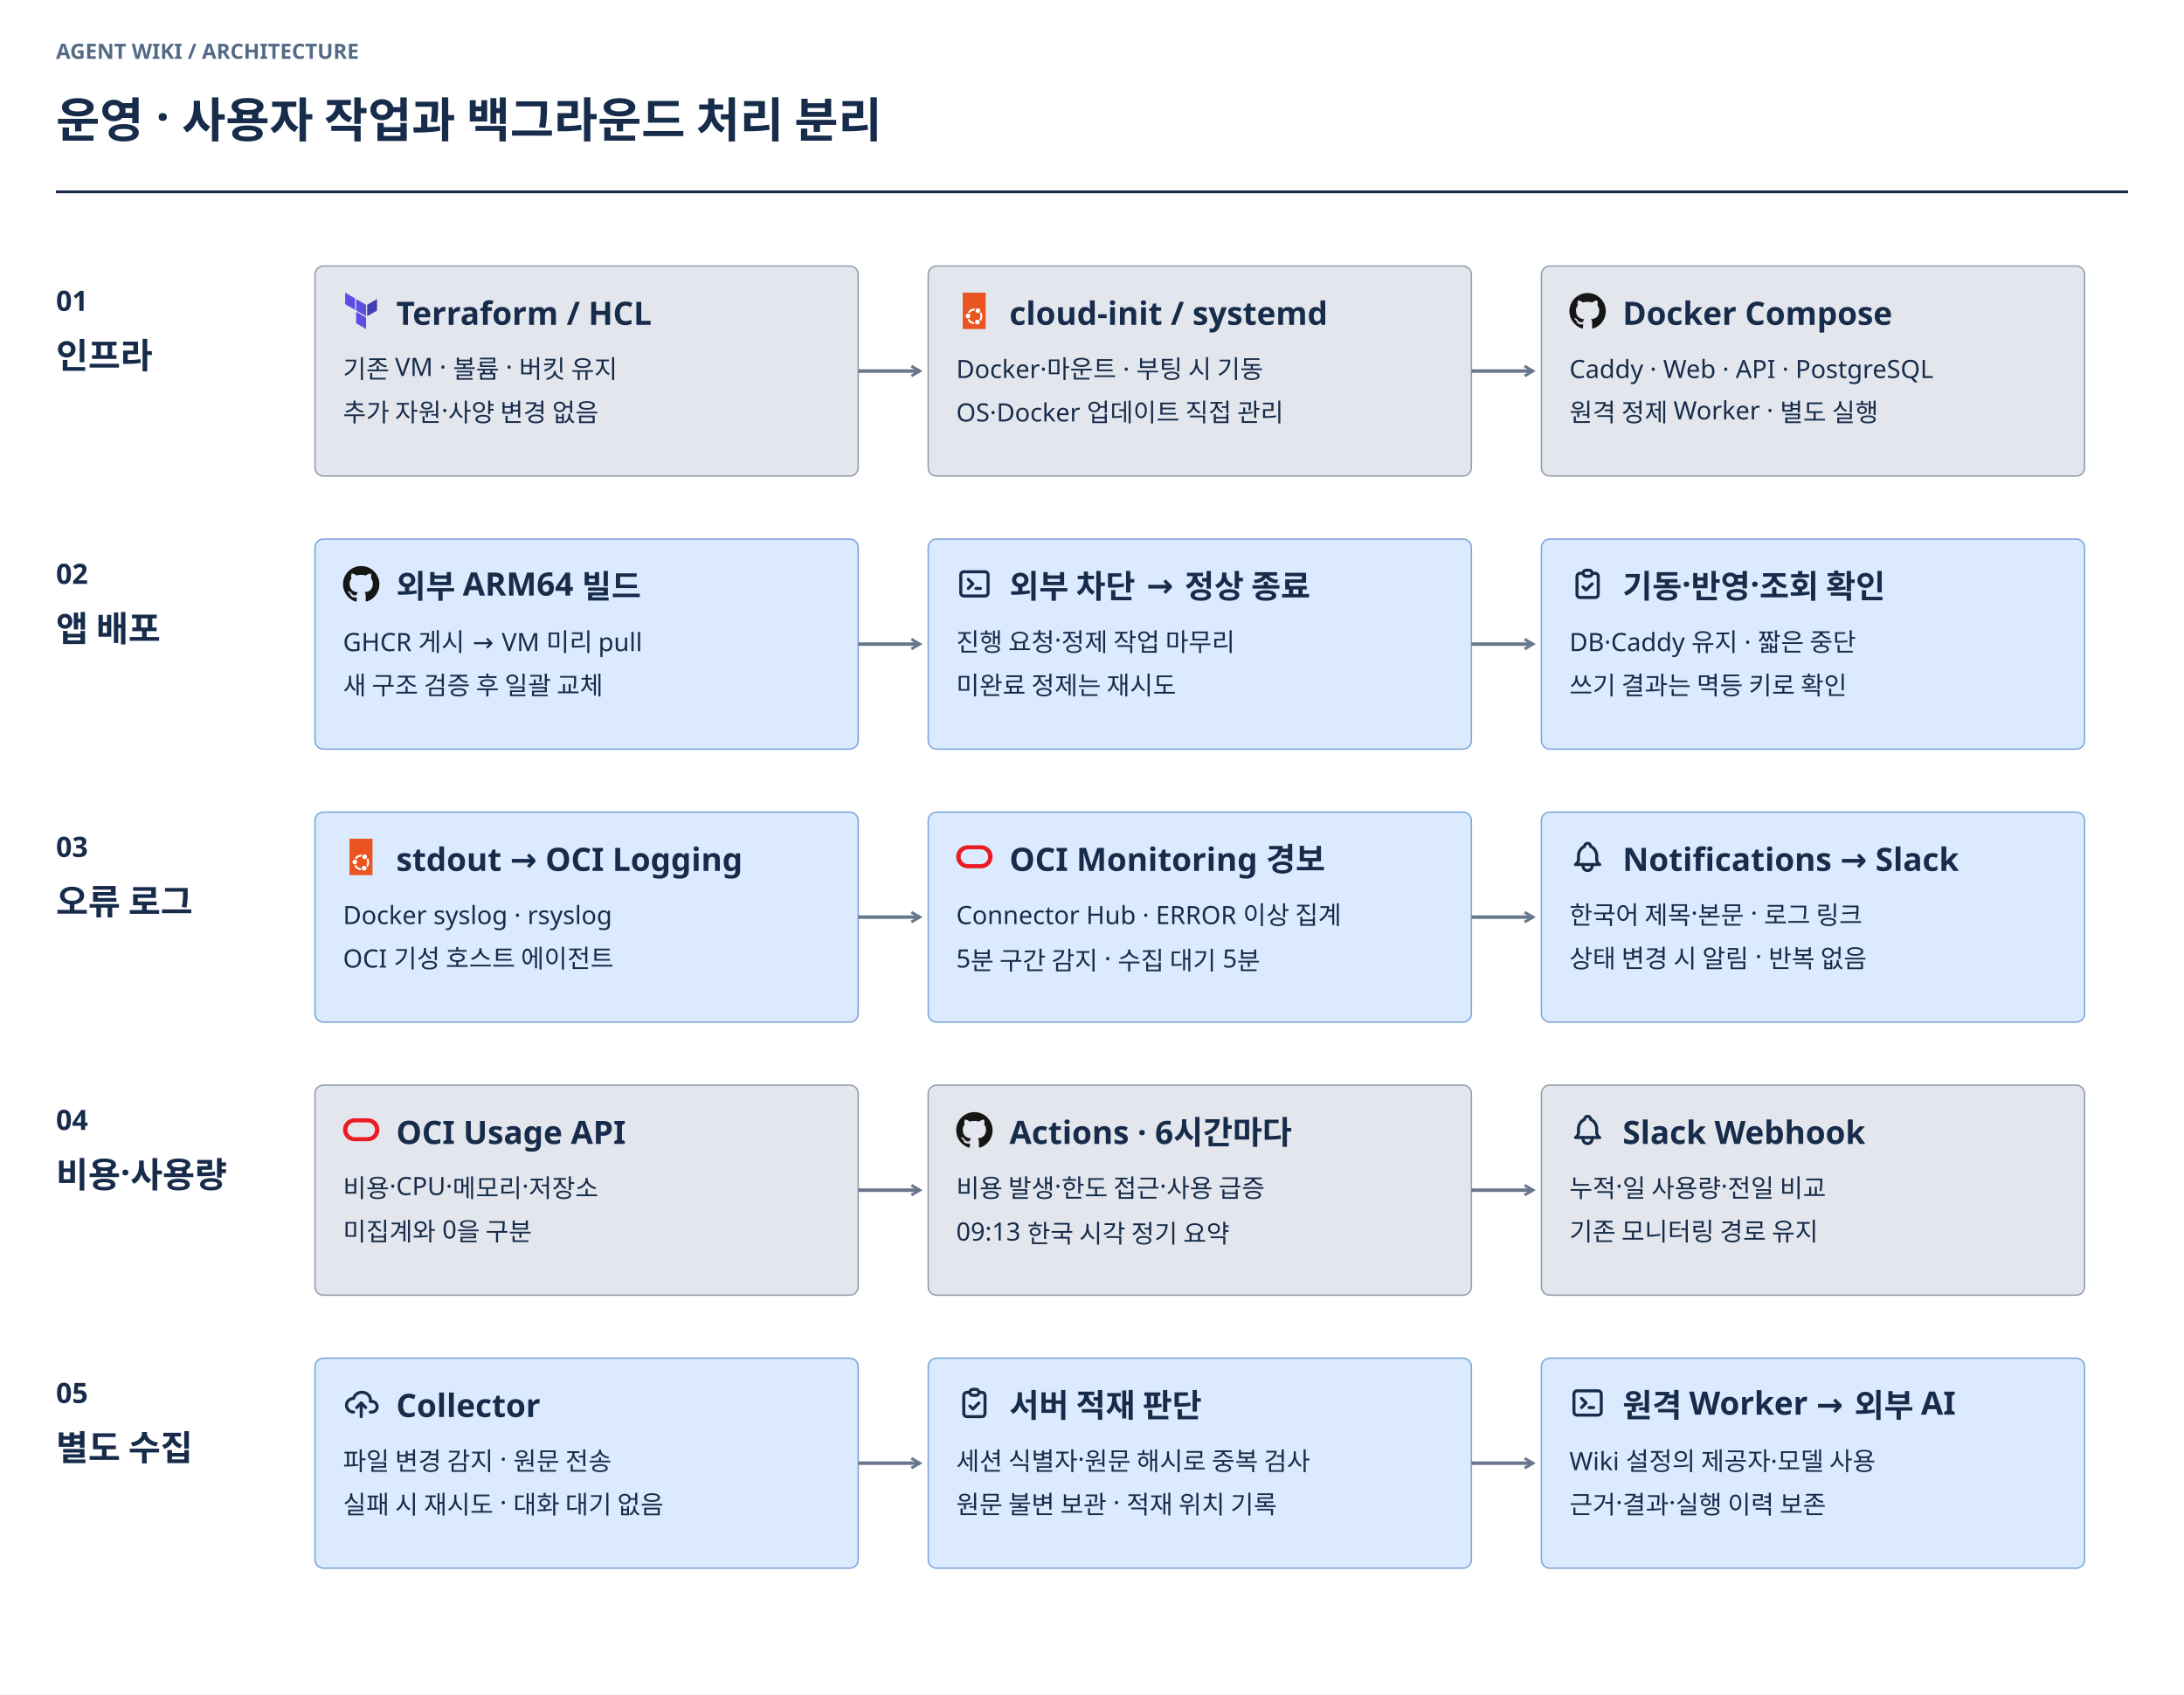
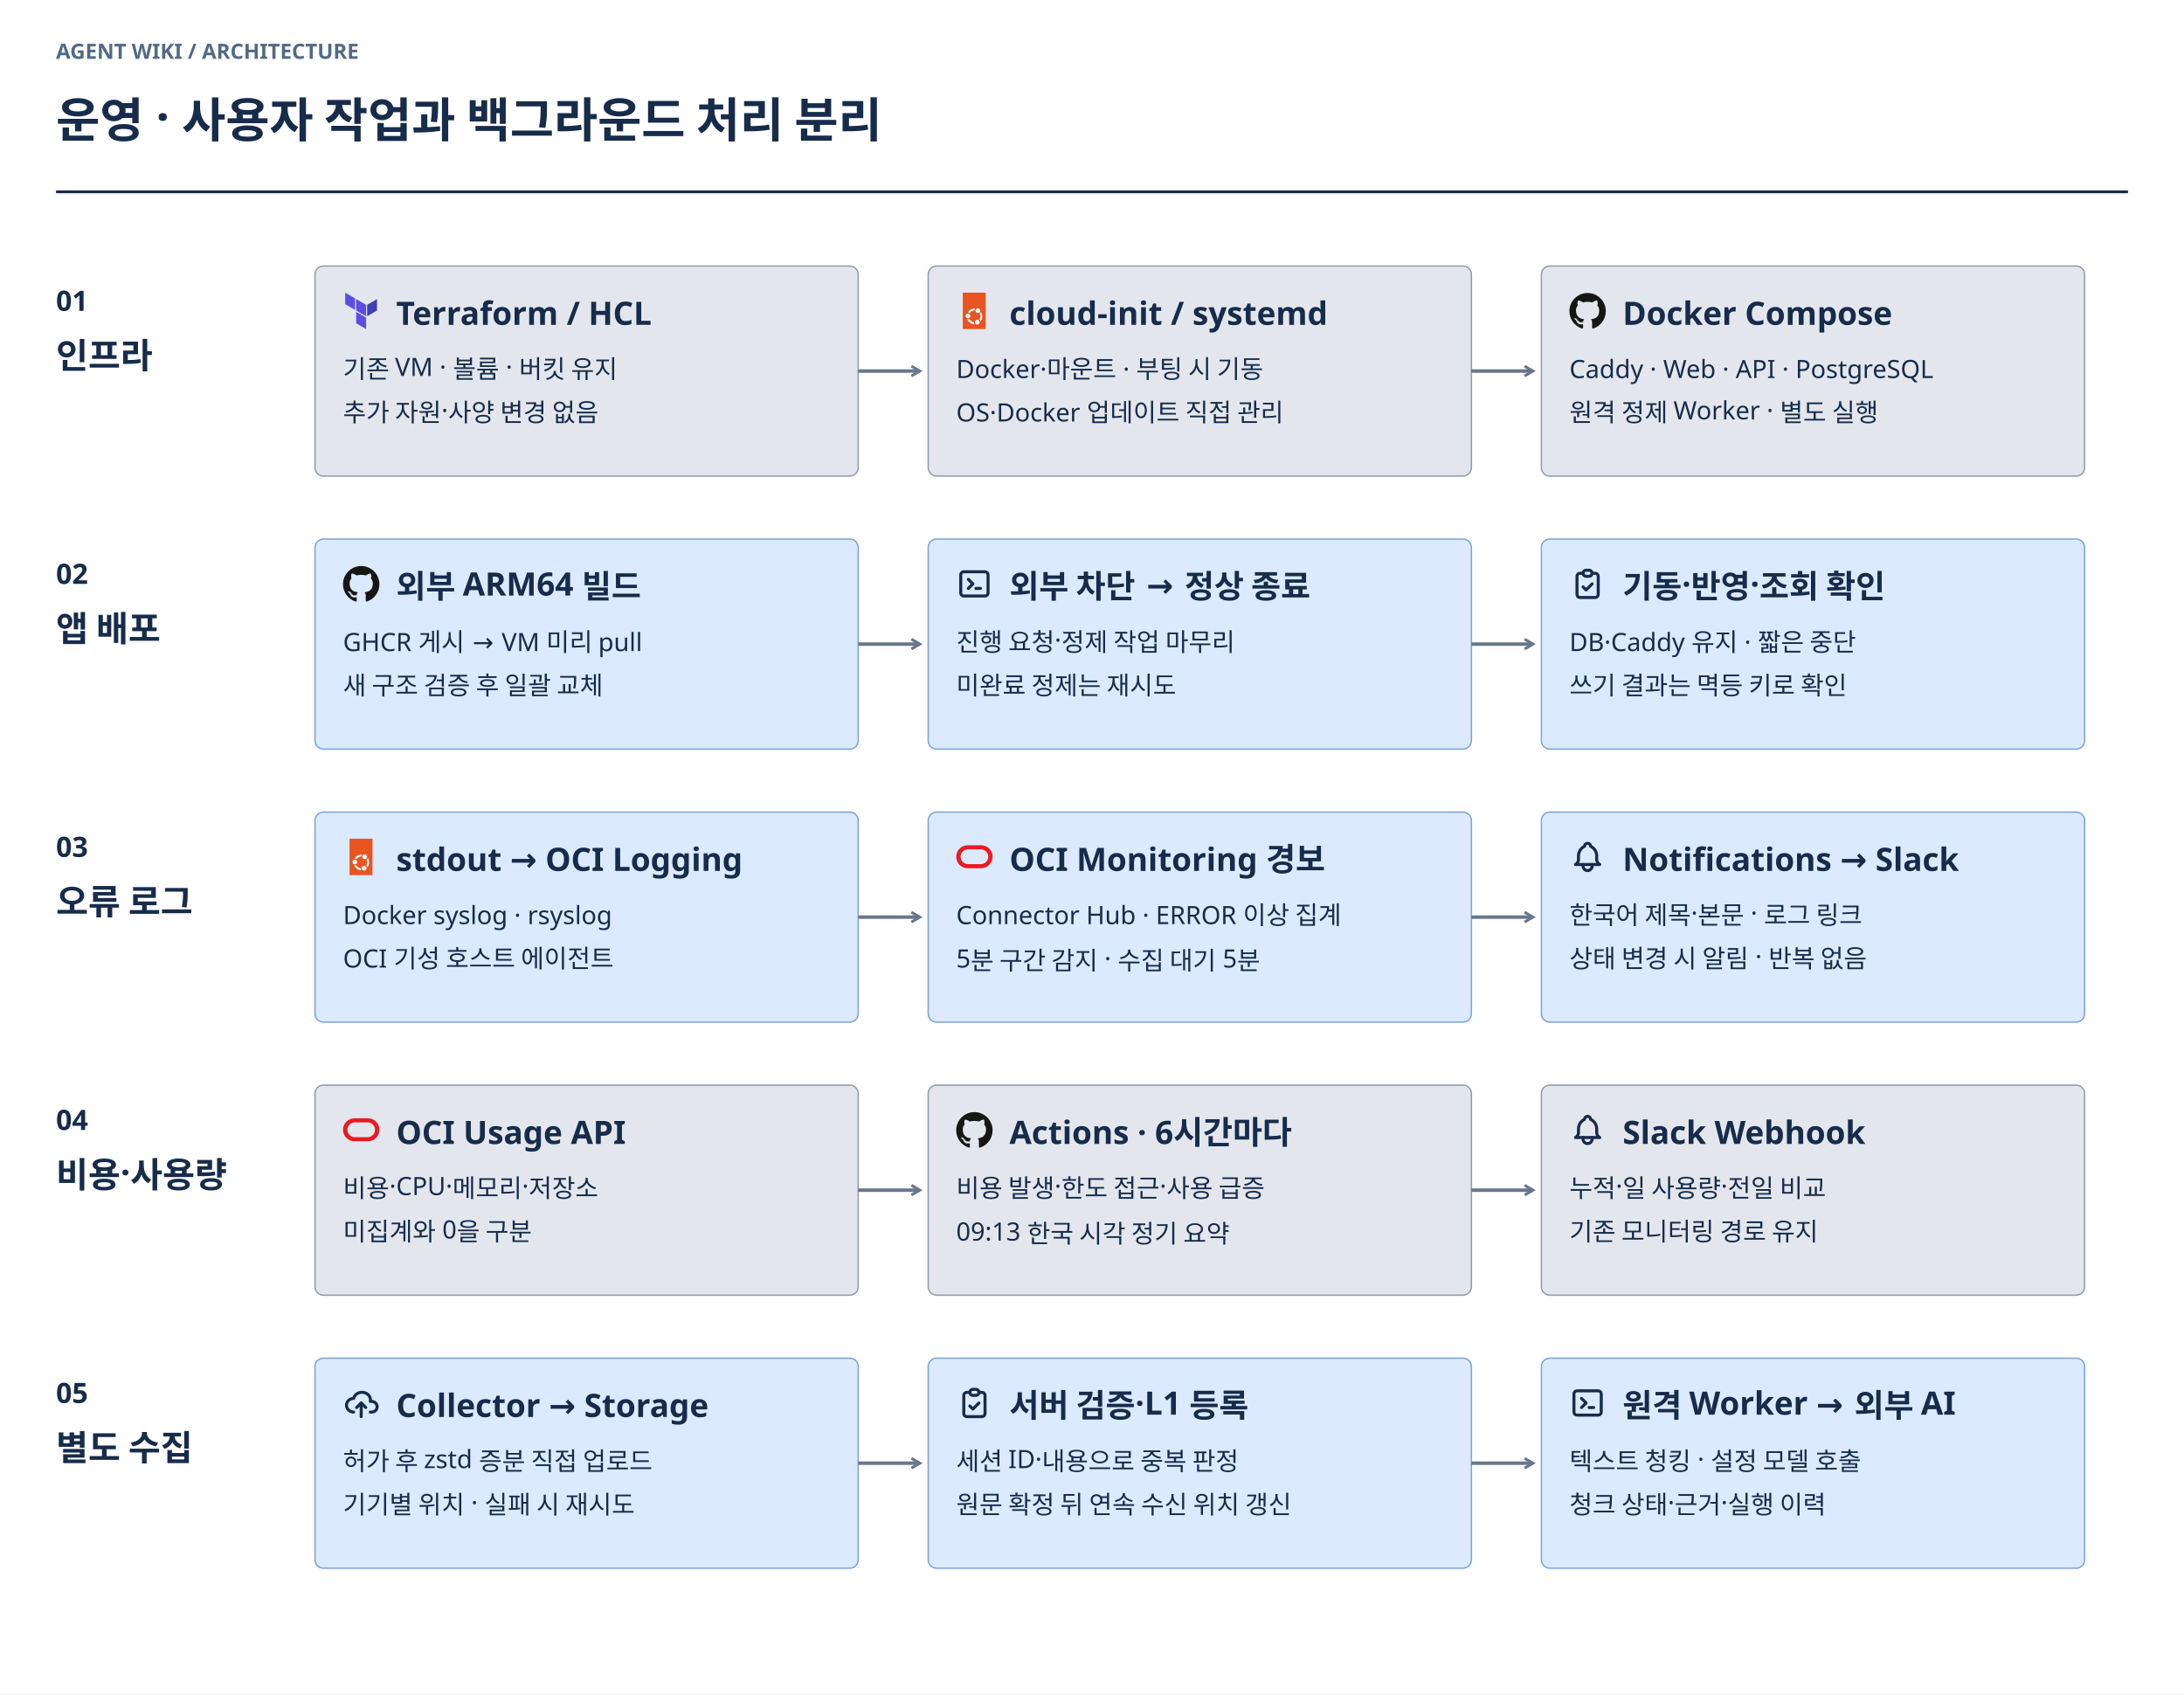
<svg xmlns="http://www.w3.org/2000/svg" width="1560" height="1210" viewBox="0 0 1560 1210" role="img" aria-labelledby="title desc">
  <defs>
    <marker id="arrow-ingest" markerWidth="9" markerHeight="9" refX="7" refY="4.5" orient="auto-start-reverse" markerUnits="userSpaceOnUse">
      <path d="M1 1 L7 4.5 L1 8" fill="none" stroke="#B35C00" stroke-width="2" />
    </marker>
    <marker id="arrow-query" markerWidth="9" markerHeight="9" refX="7" refY="4.5" orient="auto-start-reverse" markerUnits="userSpaceOnUse">
      <path d="M1 1 L7 4.5 L1 8" fill="none" stroke="#245CC5" stroke-width="2" />
    </marker>
    <marker id="arrow-ops" markerWidth="9" markerHeight="9" refX="7" refY="4.5" orient="auto-start-reverse" markerUnits="userSpaceOnUse">
      <path d="M1 1 L7 4.5 L1 8" fill="none" stroke="#68778B" stroke-width="2" />
    </marker>
    <marker id="arrow-relation" markerWidth="9" markerHeight="9" refX="7" refY="4.5" orient="auto-start-reverse" markerUnits="userSpaceOnUse">
      <path d="M1 1 L7 4.5 L1 8" fill="none" stroke="#8054A3" stroke-width="2" />
    </marker>
  </defs>
  <g font-family="Noto Sans KR, sans-serif">
    <rect width="1560" height="1210" fill="#FFFFFF" />
    <text x="40" y="42" font-size="15" font-weight="700" fill="#526A86">AGENT WIKI / ARCHITECTURE</text>
    <text x="40" y="98" font-size="34" font-weight="700" fill="#172C4B">운영 · 사용자 작업과 백그라운드 처리 분리</text>
    <path d="M40 137 H1520" stroke="#172C4B" stroke-width="2" />
    <text x="40" y="222" font-size="20" font-weight="700" fill="#172C4B">01</text>
    <text x="40" y="263" font-size="25" font-weight="700" fill="#172C4B">인프라</text>
    <rect x="225" y="190" width="388" height="150" rx="6" fill="#E3E7ED" stroke="#929EAD" />
    <svg fill="none" viewBox="0 0 100 100" x="245" y="209" width="26" height="26" color="#172C4B">
      <path fill="#5c4ee5" d="M6 0v31.563l27.181 15.793V15.788zm57.344 33.4L36.156 17.619V49.18l27.188 15.794zm-.007 66.6-27.18-15.787V52.65l27.18 15.781z" />
      <path fill="#4040b2" d="M66.319 33.4v31.575L93.5 49.18V17.62z" />
    </svg>
    <text x="283" y="232" font-size="23" font-weight="700" fill="#172C4B">Terraform / HCL</text>
    <text x="245" y="270" font-size="18" font-weight="400" fill="#172C4B">기존 VM · 볼륨 · 버킷 유지</text>
    <text x="245" y="301" font-size="18" font-weight="400" fill="#172C4B">추가 자원·사양 변경 없음</text>
    <path d="M613 265 H657" fill="none" stroke="#68778B" stroke-width="2.5" stroke-linejoin="round" marker-end="url(#arrow-ops)" />
    <rect x="663" y="190" width="388" height="150" rx="6" fill="#E3E7ED" stroke="#929EAD" />
    <svg fill="none" viewBox="0 0 100 100" x="683" y="209" width="26" height="26" color="#172C4B">
      <path fill="#e95420" d="M81.018 0H18v100h63.018z" />
      <path fill="#fff" d="M32.408 70.555c3.602 0 6.524-2.944 6.524-6.576 0-3.63-2.922-6.574-6.524-6.574-3.603 0-6.523 2.943-6.523 6.575 0 3.63 2.92 6.575 6.523 6.575m27.17-14.418c3.604 0 6.524-2.943 6.524-6.575 0-3.63-2.92-6.575-6.524-6.575-3.602 0-6.523 2.944-6.523 6.575s2.921 6.575 6.523 6.575M47.122 80.905c-4.7-1.015-8.626-4.04-10.834-8.33a9.3 9.3 0 0 1-5.578.69C33.38 79.877 39.045 84.68 46 86.183c1.526.33 3.08.49 4.633.48a9.45 9.45 0 0 1-1.91-5.498 16 16 0 0 1-1.6-.263zm10.99 6.61c3.603 0 6.523-2.944 6.523-6.575s-2.92-6.575-6.523-6.575-6.524 2.943-6.524 6.575c0 3.63 2.921 6.575 6.523 6.575m9.078-8.99a21.62 21.62 0 0 0 4.241-17.358 21.7 21.7 0 0 0-3.173-7.882 9.45 9.45 0 0 1-3.668 4.33 16.2 16.2 0 0 1 1.508 10.918 16.2 16.2 0 0 1-2.029 5.094 9.45 9.45 0 0 1 3.123 4.9zM31.906 54.55a9.2 9.2 0 0 1 2.465.2 9.2 9.2 0 0 1 2.979 1.21c2.937-4.258 7.676-6.812 12.811-6.908a9.53 9.53 0 0 1 1.98-5.333c-8.205-.654-16.178 3.614-20.238 10.833z" />
    </svg>
    <text x="721" y="232" font-size="23" font-weight="700" fill="#172C4B">cloud-init / systemd</text>
    <text x="683" y="270" font-size="18" font-weight="400" fill="#172C4B">Docker·마운트 · 부팅 시 기동</text>
    <text x="683" y="301" font-size="18" font-weight="400" fill="#172C4B">OS·Docker 업데이트 직접 관리</text>
    <path d="M1051 265 H1095" fill="none" stroke="#68778B" stroke-width="2.5" stroke-linejoin="round" marker-end="url(#arrow-ops)" />
    <rect x="1101" y="190" width="388" height="150" rx="6" fill="#E3E7ED" stroke="#929EAD" />
    <svg fill="none" viewBox="0 0 100 100" x="1121" y="209" width="26" height="26" color="#172C4B">
      <path fill="#161614" d="M50 1C22.39 1 0 23.386 0 51c0 22.092 14.327 40.834 34.193 47.446 2.499.462 3.417-1.085 3.417-2.406 0-1.192-.047-5.131-.068-9.309-13.91 3.025-16.846-5.9-16.846-5.9-2.274-5.779-5.551-7.315-5.551-7.315-4.537-3.104.341-3.04.341-3.04 5.022.353 7.665 5.153 7.665 5.153 4.46 7.644 11.697 5.434 14.55 4.156.449-3.232 1.745-5.437 3.175-6.686-11.106-1.264-22.78-5.552-22.78-24.71 0-5.459 1.953-9.92 5.151-13.42-.519-1.26-2.23-6.346.485-13.233 0 0 4.198-1.344 13.753 5.125 3.988-1.108 8.266-1.663 12.515-1.682 4.25.019 8.53.574 12.526 1.682 9.544-6.469 13.736-5.125 13.736-5.125 2.722 6.887 1.01 11.973.49 13.232 3.206 3.502 5.146 7.962 5.146 13.42 0 19.205-11.697 23.434-22.83 24.671 1.793 1.552 3.391 4.595 3.391 9.26 0 6.69-.058 12.074-.058 13.721 0 1.33.9 2.89 3.435 2.399C85.692 91.819 100 73.085 100 51c0-27.614-22.386-50-50-50" />
      <path fill="#161614" d="M18.727 72.227c-.11.248-.502.322-.857.152-.363-.163-.567-.502-.45-.751.109-.256.5-.327.862-.156.363.163.57.505.445.755m2.46 2.194c-.24.221-.706.118-1.022-.231-.327-.349-.388-.814-.146-1.04.246-.22.698-.117 1.026.232.327.353.39.816.14 1.04zm1.687 2.808c-.307.213-.808.013-1.118-.432-.306-.444-.306-.977.007-1.191.31-.214.804-.021 1.118.42.305.452.305.985-.008 1.203m2.853 3.252c-.274.302-.858.22-1.285-.192-.437-.403-.56-.975-.284-1.277.277-.303.864-.218 1.295.191.434.403.566.979.274 1.278m3.688 1.098c-.12.391-.683.57-1.25.403-.565-.171-.935-.63-.821-1.026.118-.394.682-.58 1.253-.401.565.17.936.625.818 1.024m4.197.465c.014.413-.466.755-1.06.762-.599.013-1.082-.32-1.088-.726 0-.416.469-.755 1.067-.765.594-.012 1.081.32 1.081.73m4.123-.158c.071.403-.342.816-.932.926-.58.106-1.118-.143-1.192-.541-.072-.413.35-.826.928-.933.592-.103 1.12.14 1.196.548" />
    </svg>
    <text x="1159" y="232" font-size="23" font-weight="700" fill="#172C4B">Docker Compose</text>
    <text x="1121" y="270" font-size="18" font-weight="400" fill="#172C4B">Caddy · Web · API · PostgreSQL</text>
    <text x="1121" y="301" font-size="18" font-weight="400" fill="#172C4B">원격 정제 Worker · 별도 실행</text>
    <text x="40" y="417" font-size="20" font-weight="700" fill="#172C4B">02</text>
    <text x="40" y="458" font-size="25" font-weight="700" fill="#172C4B">앱 배포</text>
    <rect x="225" y="385" width="388" height="150" rx="6" fill="#DBEAFE" stroke="#7EA6D8" />
    <svg fill="none" viewBox="0 0 100 100" x="245" y="404" width="26" height="26" color="#172C4B">
      <path fill="#161614" d="M50 1C22.39 1 0 23.386 0 51c0 22.092 14.327 40.834 34.193 47.446 2.499.462 3.417-1.085 3.417-2.406 0-1.192-.047-5.131-.068-9.309-13.91 3.025-16.846-5.9-16.846-5.9-2.274-5.779-5.551-7.315-5.551-7.315-4.537-3.104.341-3.04.341-3.04 5.022.353 7.665 5.153 7.665 5.153 4.46 7.644 11.697 5.434 14.55 4.156.449-3.232 1.745-5.437 3.175-6.686-11.106-1.264-22.78-5.552-22.78-24.71 0-5.459 1.953-9.92 5.151-13.42-.519-1.26-2.23-6.346.485-13.233 0 0 4.198-1.344 13.753 5.125 3.988-1.108 8.266-1.663 12.515-1.682 4.25.019 8.53.574 12.526 1.682 9.544-6.469 13.736-5.125 13.736-5.125 2.722 6.887 1.01 11.973.49 13.232 3.206 3.502 5.146 7.962 5.146 13.42 0 19.205-11.697 23.434-22.83 24.671 1.793 1.552 3.391 4.595 3.391 9.26 0 6.69-.058 12.074-.058 13.721 0 1.33.9 2.89 3.435 2.399C85.692 91.819 100 73.085 100 51c0-27.614-22.386-50-50-50" />
      <path fill="#161614" d="M18.727 72.227c-.11.248-.502.322-.857.152-.363-.163-.567-.502-.45-.751.109-.256.5-.327.862-.156.363.163.57.505.445.755m2.46 2.194c-.24.221-.706.118-1.022-.231-.327-.349-.388-.814-.146-1.04.246-.22.698-.117 1.026.232.327.353.39.816.14 1.04zm1.687 2.808c-.307.213-.808.013-1.118-.432-.306-.444-.306-.977.007-1.191.31-.214.804-.021 1.118.42.305.452.305.985-.008 1.203m2.853 3.252c-.274.302-.858.22-1.285-.192-.437-.403-.56-.975-.284-1.277.277-.303.864-.218 1.295.191.434.403.566.979.274 1.278m3.688 1.098c-.12.391-.683.57-1.25.403-.565-.171-.935-.63-.821-1.026.118-.394.682-.58 1.253-.401.565.17.936.625.818 1.024m4.197.465c.014.413-.466.755-1.06.762-.599.013-1.082-.32-1.088-.726 0-.416.469-.755 1.067-.765.594-.012 1.081.32 1.081.73m4.123-.158c.071.403-.342.816-.932.926-.58.106-1.118-.143-1.192-.541-.072-.413.35-.826.928-.933.592-.103 1.12.14 1.196.548" />
    </svg>
    <text x="283" y="427" font-size="23" font-weight="700" fill="#172C4B">외부 ARM64 빌드</text>
    <text x="245" y="465" font-size="18" font-weight="400" fill="#172C4B">GHCR 게시 → VM 미리 pull</text>
    <text x="245" y="496" font-size="18" font-weight="400" fill="#172C4B">새 구조 검증 후 일괄 교체</text>
    <path d="M613 460 H657" fill="none" stroke="#68778B" stroke-width="2.5" stroke-linejoin="round" marker-end="url(#arrow-ops)" />
    <rect x="663" y="385" width="388" height="150" rx="6" fill="#DBEAFE" stroke="#7EA6D8" />
    <svg width="26" height="26" viewBox="0 0 24 24" fill="none" stroke="currentColor" stroke-width="2" stroke-linecap="round" stroke-linejoin="round" x="683" y="404" color="#172C4B">
      <path d="M8 9l3 3l-3 3" />
      <path d="M13 15l3 0" />
      <path d="M3 4m0 2a2 2 0 0 1 2 -2h14a2 2 0 0 1 2 2v12a2 2 0 0 1 -2 2h-14a2 2 0 0 1 -2 -2z" />
    </svg>
    <text x="721" y="427" font-size="23" font-weight="700" fill="#172C4B">외부 차단 → 정상 종료</text>
    <text x="683" y="465" font-size="18" font-weight="400" fill="#172C4B">진행 요청·정제 작업 마무리</text>
    <text x="683" y="496" font-size="18" font-weight="400" fill="#172C4B">미완료 정제는 재시도</text>
    <path d="M1051 460 H1095" fill="none" stroke="#68778B" stroke-width="2.5" stroke-linejoin="round" marker-end="url(#arrow-ops)" />
    <rect x="1101" y="385" width="388" height="150" rx="6" fill="#DBEAFE" stroke="#7EA6D8" />
    <svg width="26" height="26" viewBox="0 0 24 24" fill="none" stroke="currentColor" stroke-width="2" stroke-linecap="round" stroke-linejoin="round" x="1121" y="404" color="#172C4B">
      <path d="M9 5h-2a2 2 0 0 0 -2 2v12a2 2 0 0 0 2 2h10a2 2 0 0 0 2 -2v-12a2 2 0 0 0 -2 -2h-2" />
      <path d="M9 3m0 2a2 2 0 0 1 2 -2h2a2 2 0 0 1 2 2v0a2 2 0 0 1 -2 2h-2a2 2 0 0 1 -2 -2z" />
      <path d="M9 14l2 2l4 -4" />
    </svg>
    <text x="1159" y="427" font-size="23" font-weight="700" fill="#172C4B">기동·반영·조회 확인</text>
    <text x="1121" y="465" font-size="18" font-weight="400" fill="#172C4B">DB·Caddy 유지 · 짧은 중단</text>
    <text x="1121" y="496" font-size="18" font-weight="400" fill="#172C4B">쓰기 결과는 멱등 키로 확인</text>
    <text x="40" y="612" font-size="20" font-weight="700" fill="#172C4B">03</text>
    <text x="40" y="653" font-size="25" font-weight="700" fill="#172C4B">오류 로그</text>
    <rect x="225" y="580" width="388" height="150" rx="6" fill="#DBEAFE" stroke="#7EA6D8" />
    <svg fill="none" viewBox="0 0 100 100" x="245" y="599" width="26" height="26" color="#172C4B">
      <path fill="#e95420" d="M81.018 0H18v100h63.018z" />
      <path fill="#fff" d="M32.408 70.555c3.602 0 6.524-2.944 6.524-6.576 0-3.63-2.922-6.574-6.524-6.574-3.603 0-6.523 2.943-6.523 6.575 0 3.63 2.92 6.575 6.523 6.575m27.17-14.418c3.604 0 6.524-2.943 6.524-6.575 0-3.63-2.92-6.575-6.524-6.575-3.602 0-6.523 2.944-6.523 6.575s2.921 6.575 6.523 6.575M47.122 80.905c-4.7-1.015-8.626-4.04-10.834-8.33a9.3 9.3 0 0 1-5.578.69C33.38 79.877 39.045 84.68 46 86.183c1.526.33 3.08.49 4.633.48a9.45 9.45 0 0 1-1.91-5.498 16 16 0 0 1-1.6-.263zm10.99 6.61c3.603 0 6.523-2.944 6.523-6.575s-2.92-6.575-6.523-6.575-6.524 2.943-6.524 6.575c0 3.63 2.921 6.575 6.523 6.575m9.078-8.99a21.62 21.62 0 0 0 4.241-17.358 21.7 21.7 0 0 0-3.173-7.882 9.45 9.45 0 0 1-3.668 4.33 16.2 16.2 0 0 1 1.508 10.918 16.2 16.2 0 0 1-2.029 5.094 9.45 9.45 0 0 1 3.123 4.9zM31.906 54.55a9.2 9.2 0 0 1 2.465.2 9.2 9.2 0 0 1 2.979 1.21c2.937-4.258 7.676-6.812 12.811-6.908a9.53 9.53 0 0 1 1.98-5.333c-8.205-.654-16.178 3.614-20.238 10.833z" />
    </svg>
    <text x="283" y="622" font-size="23" font-weight="700" fill="#172C4B">stdout → OCI Logging</text>
    <text x="245" y="660" font-size="18" font-weight="400" fill="#172C4B">Docker syslog · rsyslog</text>
    <text x="245" y="691" font-size="18" font-weight="400" fill="#172C4B">OCI 기성 호스트 에이전트</text>
    <path d="M613 655 H657" fill="none" stroke="#68778B" stroke-width="2.5" stroke-linejoin="round" marker-end="url(#arrow-ops)" />
    <rect x="663" y="580" width="388" height="150" rx="6" fill="#DBEAFE" stroke="#7EA6D8" />
    <svg fill="none" viewBox="0 0 100 100" x="683" y="599" width="26" height="26" color="#172C4B">
      <path fill="#ea1b22" d="M31.529 81.056C14.013 81.056 0 67.044 0 49.528s14.013-31.529 31.529-31.529H68.47c17.517 0 31.53 14.013 31.53 31.529S85.987 81.056 68.471 81.056zM67.516 69.91c11.465 0 20.382-9.236 20.382-20.382 0-11.465-9.236-20.382-20.382-20.382H32.484c-11.465 0-20.382 9.235-20.382 20.382 0 11.146 9.236 20.382 20.382 20.382z" />
    </svg>
    <text x="721" y="622" font-size="23" font-weight="700" fill="#172C4B">OCI Monitoring 경보</text>
    <text x="683" y="660" font-size="18" font-weight="400" fill="#172C4B">Connector Hub · ERROR 이상 집계</text>
    <text x="683" y="691" font-size="18" font-weight="400" fill="#172C4B">5분 구간 감지 · 수집 대기 5분</text>
    <path d="M1051 655 H1095" fill="none" stroke="#68778B" stroke-width="2.5" stroke-linejoin="round" marker-end="url(#arrow-ops)" />
    <rect x="1101" y="580" width="388" height="150" rx="6" fill="#DBEAFE" stroke="#7EA6D8" />
    <svg width="26" height="26" viewBox="0 0 24 24" fill="none" stroke="currentColor" stroke-width="2" stroke-linecap="round" stroke-linejoin="round" x="1121" y="599" color="#172C4B">
      <path d="M10 5a2 2 0 1 1 4 0a7 7 0 0 1 4 6v3a4 4 0 0 0 2 3h-16a4 4 0 0 0 2 -3v-3a7 7 0 0 1 4 -6" />
      <path d="M9 17v1a3 3 0 0 0 6 0v-1" />
    </svg>
    <text x="1159" y="622" font-size="23" font-weight="700" fill="#172C4B">Notifications → Slack</text>
    <text x="1121" y="660" font-size="18" font-weight="400" fill="#172C4B">한국어 제목·본문 · 로그 링크</text>
    <text x="1121" y="691" font-size="18" font-weight="400" fill="#172C4B">상태 변경 시 알림 · 반복 없음</text>
    <text x="40" y="807" font-size="20" font-weight="700" fill="#172C4B">04</text>
    <text x="40" y="848" font-size="25" font-weight="700" fill="#172C4B">비용·사용량</text>
    <rect x="225" y="775" width="388" height="150" rx="6" fill="#E3E7ED" stroke="#929EAD" />
    <svg fill="none" viewBox="0 0 100 100" x="245" y="794" width="26" height="26" color="#172C4B">
      <path fill="#ea1b22" d="M31.529 81.056C14.013 81.056 0 67.044 0 49.528s14.013-31.529 31.529-31.529H68.47c17.517 0 31.53 14.013 31.53 31.529S85.987 81.056 68.471 81.056zM67.516 69.91c11.465 0 20.382-9.236 20.382-20.382 0-11.465-9.236-20.382-20.382-20.382H32.484c-11.465 0-20.382 9.235-20.382 20.382 0 11.146 9.236 20.382 20.382 20.382z" />
    </svg>
    <text x="283" y="817" font-size="23" font-weight="700" fill="#172C4B">OCI Usage API</text>
    <text x="245" y="855" font-size="18" font-weight="400" fill="#172C4B">비용·CPU·메모리·저장소</text>
    <text x="245" y="886" font-size="18" font-weight="400" fill="#172C4B">미집계와 0을 구분</text>
    <path d="M613 850 H657" fill="none" stroke="#68778B" stroke-width="2.5" stroke-linejoin="round" marker-end="url(#arrow-ops)" />
    <rect x="663" y="775" width="388" height="150" rx="6" fill="#E3E7ED" stroke="#929EAD" />
    <svg fill="none" viewBox="0 0 100 100" x="683" y="794" width="26" height="26" color="#172C4B">
      <path fill="#161614" d="M50 1C22.39 1 0 23.386 0 51c0 22.092 14.327 40.834 34.193 47.446 2.499.462 3.417-1.085 3.417-2.406 0-1.192-.047-5.131-.068-9.309-13.91 3.025-16.846-5.9-16.846-5.9-2.274-5.779-5.551-7.315-5.551-7.315-4.537-3.104.341-3.04.341-3.04 5.022.353 7.665 5.153 7.665 5.153 4.46 7.644 11.697 5.434 14.55 4.156.449-3.232 1.745-5.437 3.175-6.686-11.106-1.264-22.78-5.552-22.78-24.71 0-5.459 1.953-9.92 5.151-13.42-.519-1.26-2.23-6.346.485-13.233 0 0 4.198-1.344 13.753 5.125 3.988-1.108 8.266-1.663 12.515-1.682 4.25.019 8.53.574 12.526 1.682 9.544-6.469 13.736-5.125 13.736-5.125 2.722 6.887 1.01 11.973.49 13.232 3.206 3.502 5.146 7.962 5.146 13.42 0 19.205-11.697 23.434-22.83 24.671 1.793 1.552 3.391 4.595 3.391 9.26 0 6.69-.058 12.074-.058 13.721 0 1.33.9 2.89 3.435 2.399C85.692 91.819 100 73.085 100 51c0-27.614-22.386-50-50-50" />
      <path fill="#161614" d="M18.727 72.227c-.11.248-.502.322-.857.152-.363-.163-.567-.502-.45-.751.109-.256.5-.327.862-.156.363.163.57.505.445.755m2.46 2.194c-.24.221-.706.118-1.022-.231-.327-.349-.388-.814-.146-1.04.246-.22.698-.117 1.026.232.327.353.39.816.14 1.04zm1.687 2.808c-.307.213-.808.013-1.118-.432-.306-.444-.306-.977.007-1.191.31-.214.804-.021 1.118.42.305.452.305.985-.008 1.203m2.853 3.252c-.274.302-.858.22-1.285-.192-.437-.403-.56-.975-.284-1.277.277-.303.864-.218 1.295.191.434.403.566.979.274 1.278m3.688 1.098c-.12.391-.683.57-1.25.403-.565-.171-.935-.63-.821-1.026.118-.394.682-.58 1.253-.401.565.17.936.625.818 1.024m4.197.465c.014.413-.466.755-1.06.762-.599.013-1.082-.32-1.088-.726 0-.416.469-.755 1.067-.765.594-.012 1.081.32 1.081.73m4.123-.158c.071.403-.342.816-.932.926-.58.106-1.118-.143-1.192-.541-.072-.413.35-.826.928-.933.592-.103 1.12.14 1.196.548" />
    </svg>
    <text x="721" y="817" font-size="23" font-weight="700" fill="#172C4B">Actions · 6시간마다</text>
    <text x="683" y="855" font-size="18" font-weight="400" fill="#172C4B">비용 발생·한도 접근·사용 급증</text>
    <text x="683" y="886" font-size="18" font-weight="400" fill="#172C4B">09:13 한국 시각 정기 요약</text>
    <path d="M1051 850 H1095" fill="none" stroke="#68778B" stroke-width="2.5" stroke-linejoin="round" marker-end="url(#arrow-ops)" />
    <rect x="1101" y="775" width="388" height="150" rx="6" fill="#E3E7ED" stroke="#929EAD" />
    <svg width="26" height="26" viewBox="0 0 24 24" fill="none" stroke="currentColor" stroke-width="2" stroke-linecap="round" stroke-linejoin="round" x="1121" y="794" color="#172C4B">
      <path d="M10 5a2 2 0 1 1 4 0a7 7 0 0 1 4 6v3a4 4 0 0 0 2 3h-16a4 4 0 0 0 2 -3v-3a7 7 0 0 1 4 -6" />
      <path d="M9 17v1a3 3 0 0 0 6 0v-1" />
    </svg>
    <text x="1159" y="817" font-size="23" font-weight="700" fill="#172C4B">Slack Webhook</text>
    <text x="1121" y="855" font-size="18" font-weight="400" fill="#172C4B">누적·일 사용량·전일 비교</text>
    <text x="1121" y="886" font-size="18" font-weight="400" fill="#172C4B">기존 모니터링 경로 유지</text>
    <text x="40" y="1002" font-size="20" font-weight="700" fill="#172C4B">05</text>
    <text x="40" y="1043" font-size="25" font-weight="700" fill="#172C4B">별도 수집</text>
    <rect x="225" y="970" width="388" height="150" rx="6" fill="#DBEAFE" stroke="#7EA6D8" />
    <svg width="26" height="26" viewBox="0 0 24 24" fill="none" stroke="currentColor" stroke-width="2" stroke-linecap="round" stroke-linejoin="round" x="245" y="989" color="#172C4B">
      <path d="M7 18a4.6 4.4 0 0 1 0 -9a5 4.5 0 0 1 11 2h1a3.5 3.5 0 0 1 0 7h-1" />
      <path d="M9 15l3 -3l3 3" />
      <path d="M12 12l0 9" />
    </svg>
-     <text x="283" y="1012" font-size="23" font-weight="700" fill="#172C4B">Collector</text>
-     <text x="245" y="1050" font-size="18" font-weight="400" fill="#172C4B">파일 변경 감지 · 원문 전송</text>
-     <text x="245" y="1081" font-size="18" font-weight="400" fill="#172C4B">실패 시 재시도 · 대화 대기 없음</text>
+     <text x="283" y="1012" font-size="23" font-weight="700" fill="#172C4B">Collector → Storage</text>
+     <text x="245" y="1050" font-size="18" font-weight="400" fill="#172C4B">허가 후 zstd 증분 직접 업로드</text>
+     <text x="245" y="1081" font-size="18" font-weight="400" fill="#172C4B">기기별 위치 · 실패 시 재시도</text>
    <path d="M613 1045 H657" fill="none" stroke="#68778B" stroke-width="2.5" stroke-linejoin="round" marker-end="url(#arrow-ops)" />
    <rect x="663" y="970" width="388" height="150" rx="6" fill="#DBEAFE" stroke="#7EA6D8" />
    <svg width="26" height="26" viewBox="0 0 24 24" fill="none" stroke="currentColor" stroke-width="2" stroke-linecap="round" stroke-linejoin="round" x="683" y="989" color="#172C4B">
      <path d="M9 5h-2a2 2 0 0 0 -2 2v12a2 2 0 0 0 2 2h10a2 2 0 0 0 2 -2v-12a2 2 0 0 0 -2 -2h-2" />
      <path d="M9 3m0 2a2 2 0 0 1 2 -2h2a2 2 0 0 1 2 2v0a2 2 0 0 1 -2 2h-2a2 2 0 0 1 -2 -2z" />
      <path d="M9 14l2 2l4 -4" />
    </svg>
-     <text x="721" y="1012" font-size="23" font-weight="700" fill="#172C4B">서버 적재 판단</text>
-     <text x="683" y="1050" font-size="18" font-weight="400" fill="#172C4B">세션 식별자·원문 해시로 중복 검사</text>
-     <text x="683" y="1081" font-size="18" font-weight="400" fill="#172C4B">원문 불변 보관 · 적재 위치 기록</text>
+     <text x="721" y="1012" font-size="23" font-weight="700" fill="#172C4B">서버 검증·L1 등록</text>
+     <text x="683" y="1050" font-size="18" font-weight="400" fill="#172C4B">세션 ID·내용으로 중복 판정</text>
+     <text x="683" y="1081" font-size="18" font-weight="400" fill="#172C4B">원문 확정 뒤 연속 수신 위치 갱신</text>
    <path d="M1051 1045 H1095" fill="none" stroke="#68778B" stroke-width="2.5" stroke-linejoin="round" marker-end="url(#arrow-ops)" />
    <rect x="1101" y="970" width="388" height="150" rx="6" fill="#DBEAFE" stroke="#7EA6D8" />
    <svg width="26" height="26" viewBox="0 0 24 24" fill="none" stroke="currentColor" stroke-width="2" stroke-linecap="round" stroke-linejoin="round" x="1121" y="989" color="#172C4B">
      <path d="M8 9l3 3l-3 3" />
      <path d="M13 15l3 0" />
      <path d="M3 4m0 2a2 2 0 0 1 2 -2h14a2 2 0 0 1 2 2v12a2 2 0 0 1 -2 2h-14a2 2 0 0 1 -2 -2z" />
    </svg>
    <text x="1159" y="1012" font-size="23" font-weight="700" fill="#172C4B">원격 Worker → 외부 AI</text>
-     <text x="1121" y="1050" font-size="18" font-weight="400" fill="#172C4B">Wiki 설정의 제공자·모델 사용</text>
-     <text x="1121" y="1081" font-size="18" font-weight="400" fill="#172C4B">근거·결과·실행 이력 보존</text>
+     <text x="1121" y="1050" font-size="18" font-weight="400" fill="#172C4B">텍스트 청킹 · 설정 모델 호출</text>
+     <text x="1121" y="1081" font-size="18" font-weight="400" fill="#172C4B">청크 상태·근거·실행 이력</text>
  </g>
</svg>
